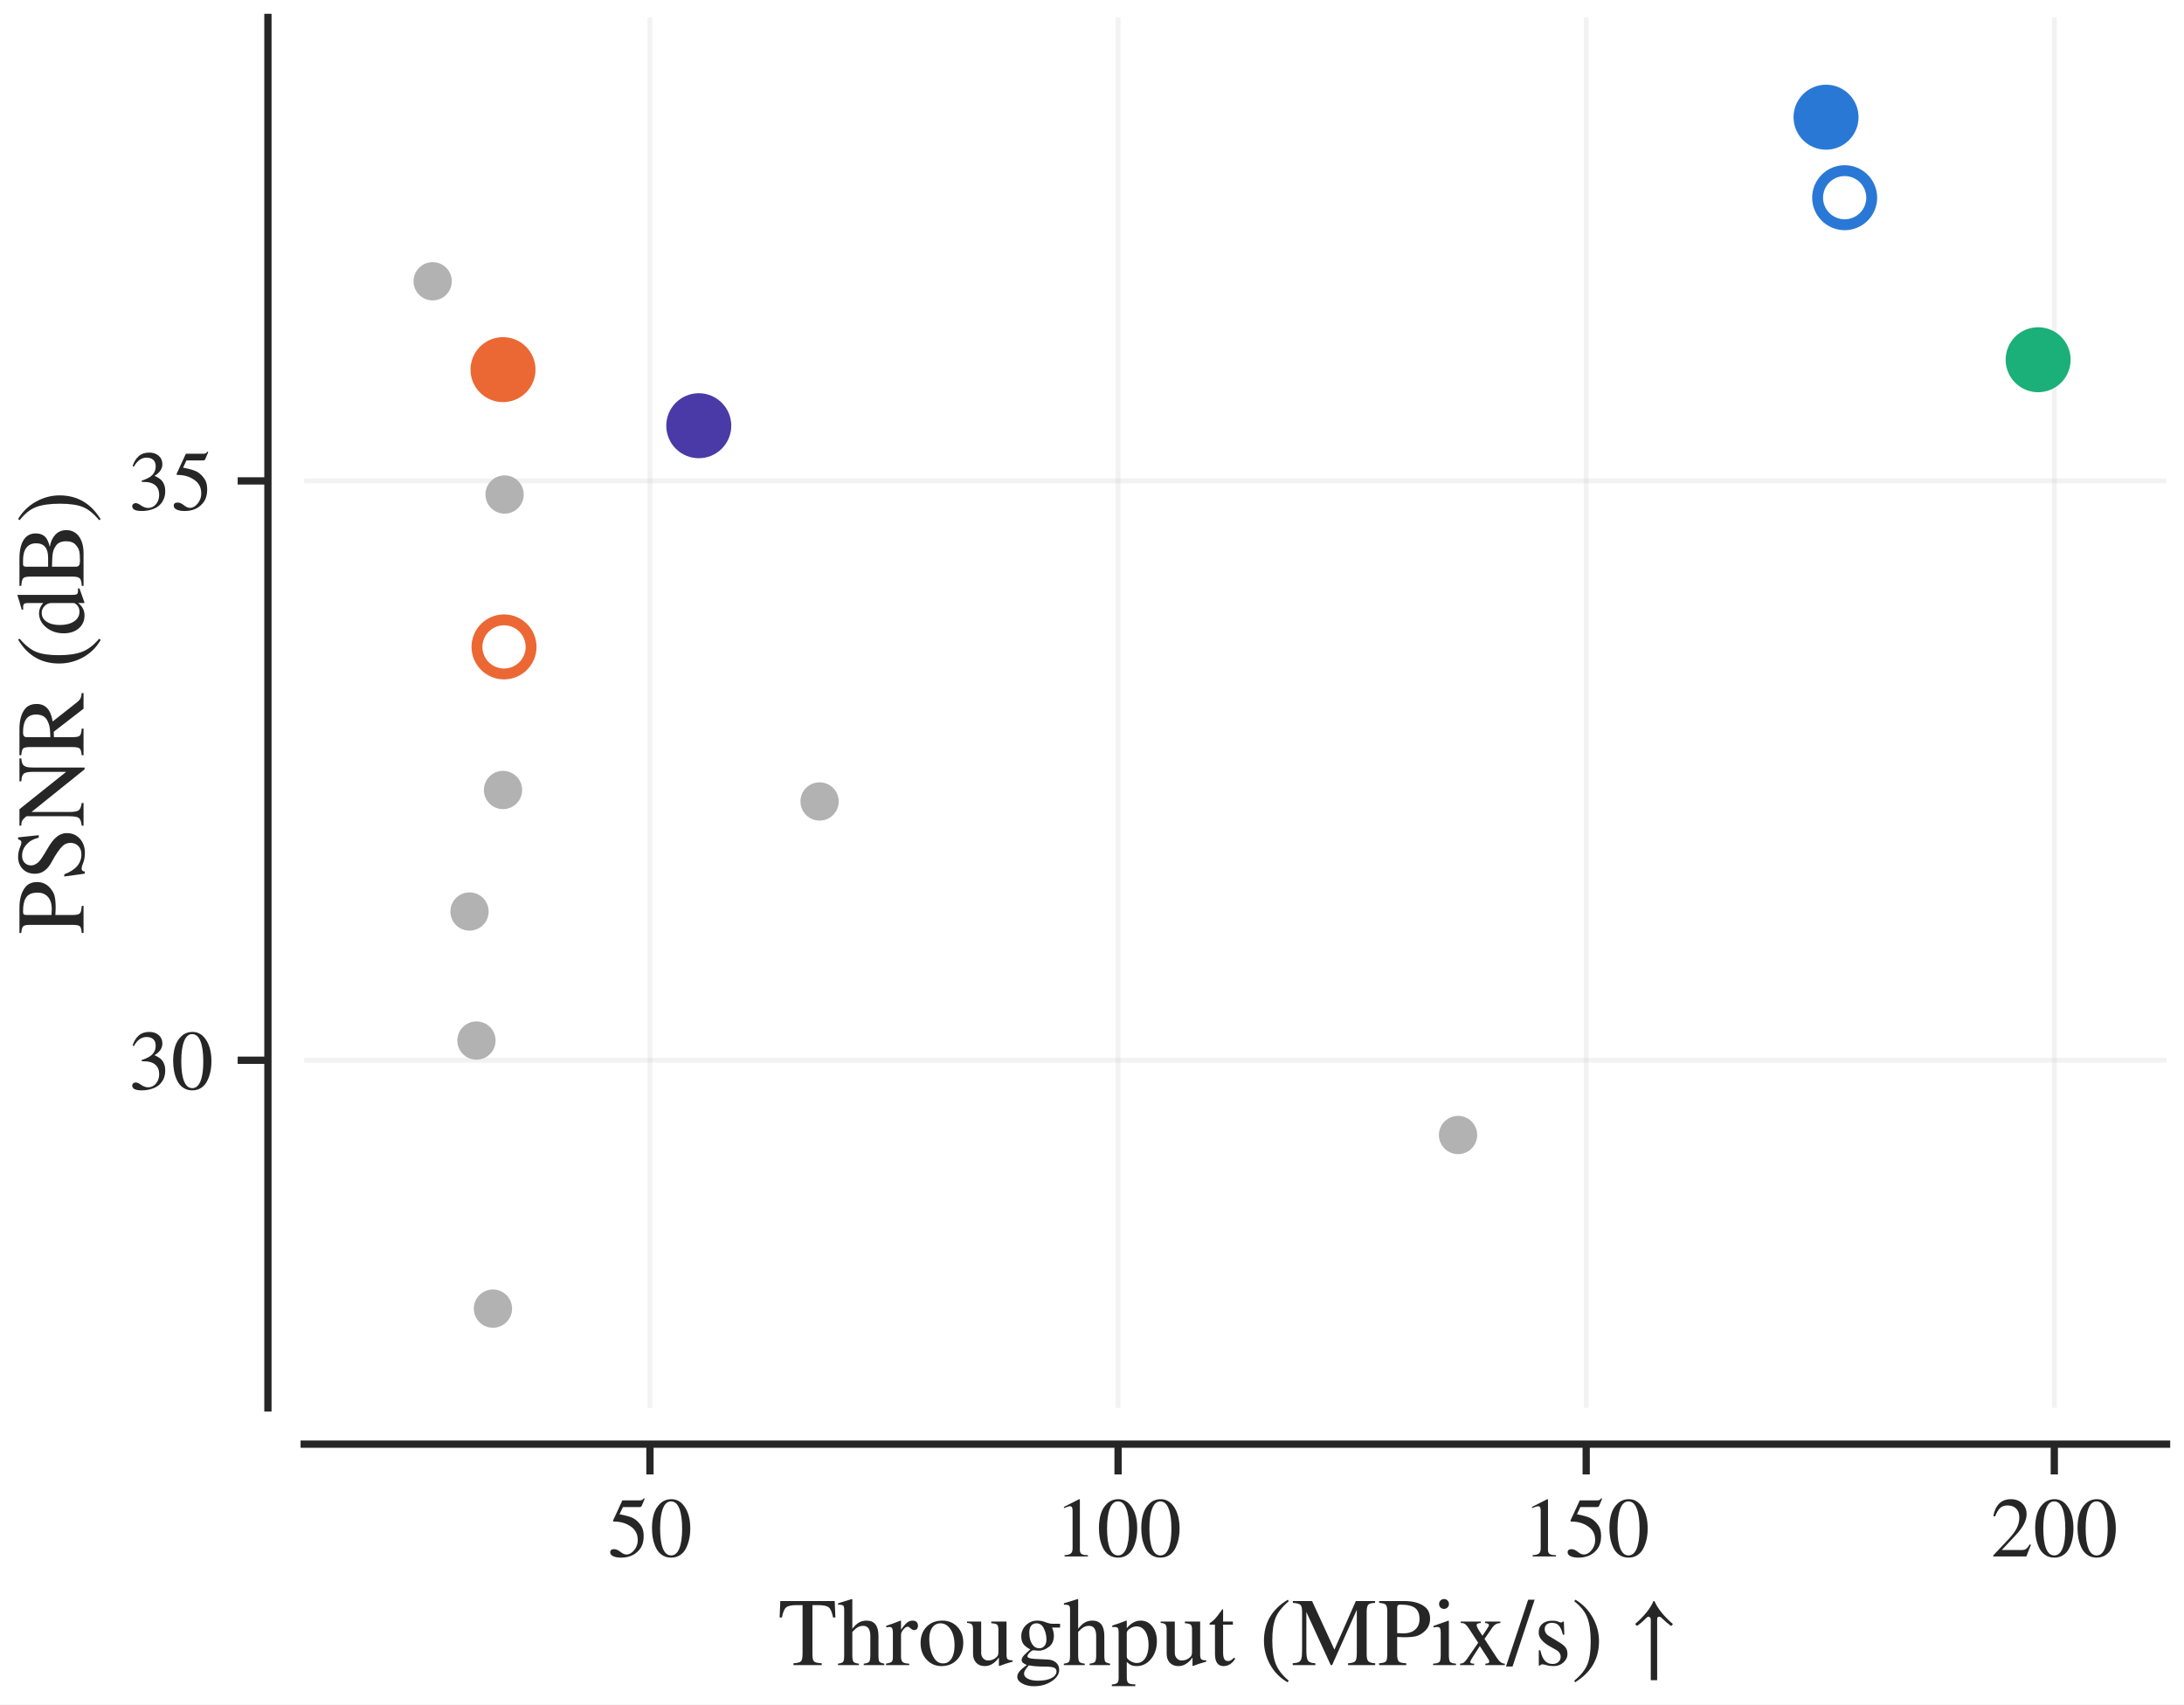
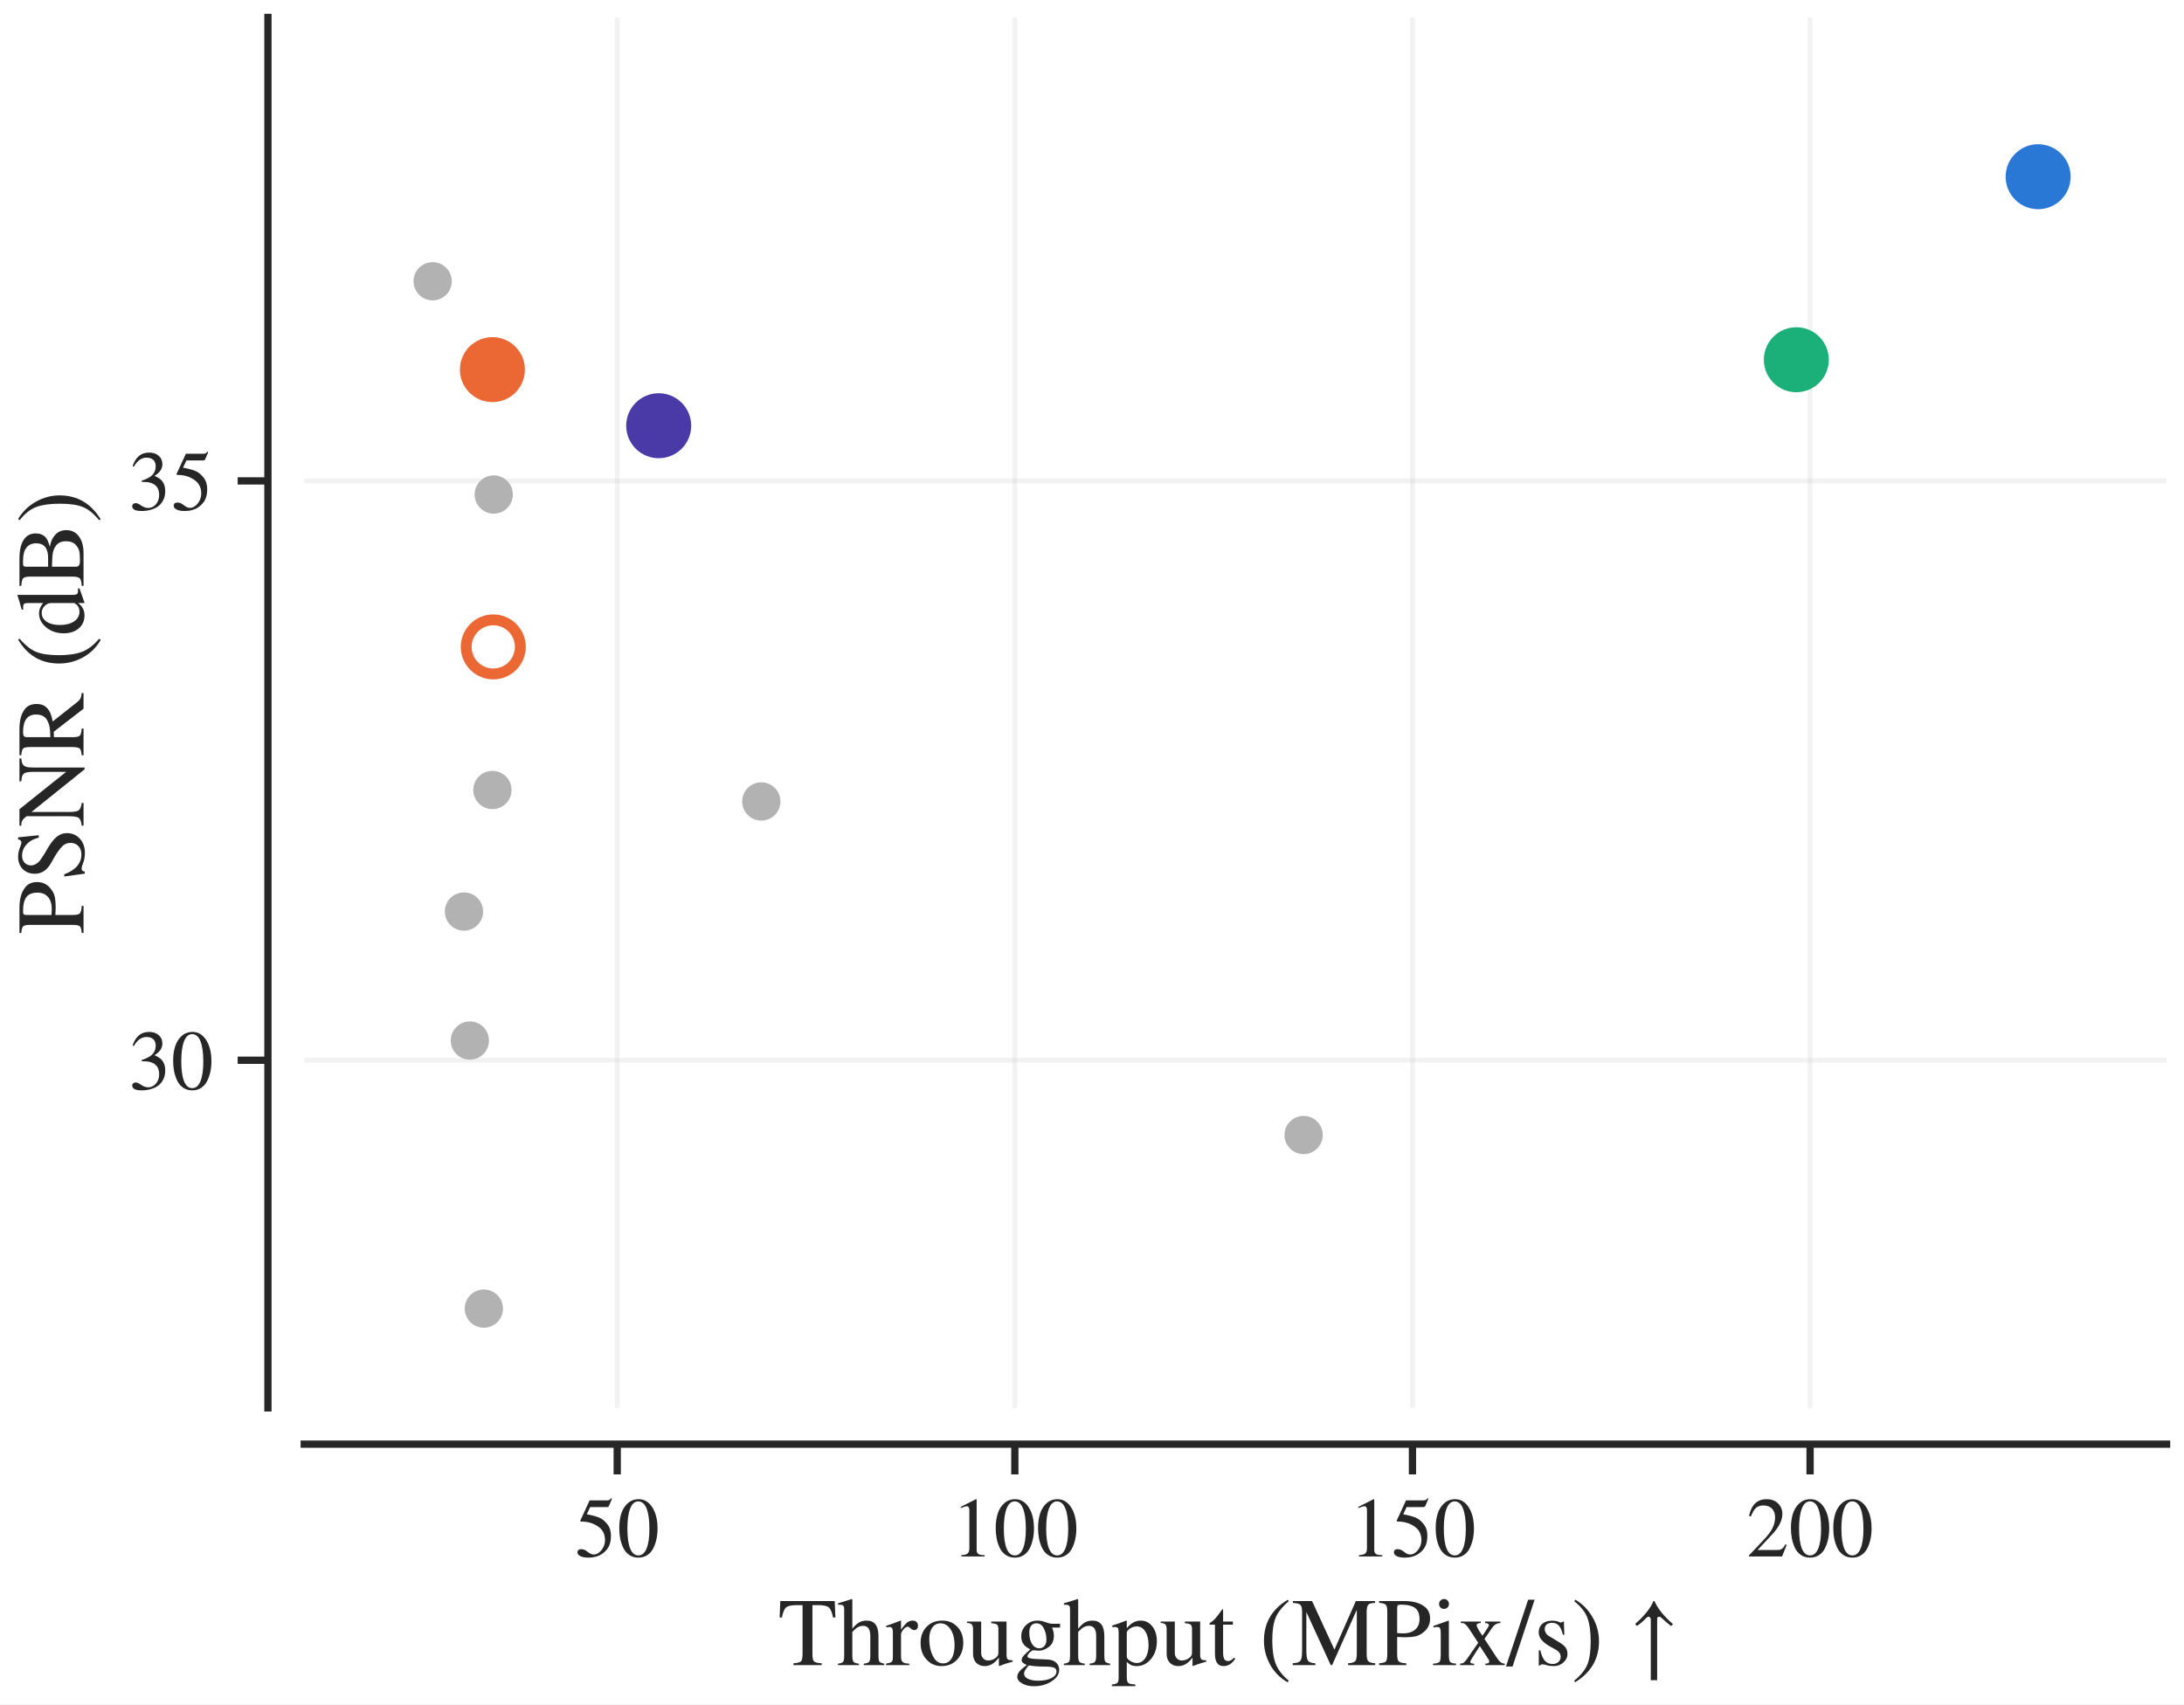
<svg xmlns="http://www.w3.org/2000/svg" xmlns:xlink="http://www.w3.org/1999/xlink" width="180.48pt" height="140.88pt" viewBox="0 0 180.48 140.88" version="1.1">
  <defs>
    <style type="text/css">*{stroke-linejoin: round; stroke-linecap: butt}</style>
  </defs>
  <g id="figure_1">
    <g id="patch_1">
      <path d="M 0 140.88  L 180.48 140.88  L 180.48 0  L 0 0  z " style="fill: #ffffff" />
    </g>
    <g id="axes_1">
      <g id="patch_2">
        <path d="M 25.14 116.36  L 179.04 116.36  L 179.04 1.44  L 25.14 1.44  z " style="fill: #ffffff" />
      </g>
      <g id="matplotlib.axis_1">
        <g id="xtick_1">
          <g id="line2d_1">
-             <path d="M 53.71 116.36  L 53.71 1.44  " clip-path="url(#p7e7ba85cef)" style="fill: none; stroke: #cccccc; stroke-opacity: 0.25; stroke-width: 0.4; stroke-linecap: round" />
+             <path d="M 51.006 116.36  L 51.006 1.44  " clip-path="url(#p7e7ba85cef)" style="fill: none; stroke: #cccccc; stroke-opacity: 0.25; stroke-width: 0.4; stroke-linecap: round" />
          </g>
          <g id="line2d_2">
            <defs>
              <path id="m3f38b951f7" d="M 0 0  L 0 2.5  " style="stroke: #262626; stroke-width: 0.6" />
            </defs>
            <g>
-               <use xlink:href="#m3f38b951f7" x="53.71" y="119.36" style="fill: #262626; stroke: #262626; stroke-width: 0.6" />
+               <use xlink:href="#m3f38b951f7" x="51.006" y="119.36" style="fill: #262626; stroke: #262626; stroke-width: 0.6" />
            </g>
          </g>
          <g id="text_1">
-             <g style="fill: #262626" transform="translate(50.21041 128.6403) scale(0.07 -0.07)">
+             <g style="fill: #262626" transform="translate(47.50601 128.6403) scale(0.07 -0.07)">
              <defs>
                <path id="STIXGeneral-Regular-35" d="M 2803 4358  L 2573 3814  Q 2534 3731 2400 3731  L 1158 3731  L 902 3187  Q 1606 3053 1920 2896  Q 2234 2739 2502 2368  Q 2726 2061 2726 1555  Q 2726 1094 2576 780  Q 2426 467 2099 224  Q 1664 -90 1011 -90  Q 646 -90 422 19  Q 198 128 198 307  Q 198 550 486 550  Q 717 550 960 352  Q 1210 147 1414 147  Q 1747 147 2012 480  Q 2278 813 2278 1229  Q 2278 1843 1850 2189  Q 1293 2637 486 2637  Q 410 2637 410 2688  L 416 2720  L 1114 4237  L 2438 4237  Q 2547 4237 2608 4269  Q 2669 4301 2746 4403  L 2803 4358  z " transform="scale(0.015625)" />
                <path id="STIXGeneral-Regular-30" d="M 3046 2112  Q 3046 1683 2963 1302  Q 2880 922 2717 602  Q 2554 282 2266 96  Q 1978 -90 1600 -90  Q 1210 -90 915 108  Q 621 307 461 640  Q 301 973 227 1350  Q 154 1728 154 2150  Q 154 2746 301 3222  Q 448 3699 790 4012  Q 1133 4326 1626 4326  Q 2253 4326 2649 3712  Q 3046 3098 3046 2112  z M 2432 2080  Q 2432 3091 2217 3625  Q 2003 4160 1587 4160  Q 1190 4160 979 3622  Q 768 3085 768 2106  Q 768 1120 979 598  Q 1190 77 1600 77  Q 2003 77 2217 598  Q 2432 1120 2432 2080  z " transform="scale(0.015625)" />
              </defs>
              <use xlink:href="#STIXGeneral-Regular-35" />
              <use xlink:href="#STIXGeneral-Regular-30" transform="translate(49.99999 0)" />
            </g>
          </g>
        </g>
        <g id="xtick_2">
          <g id="line2d_3">
-             <path d="M 92.394 116.36  L 92.394 1.44  " clip-path="url(#p7e7ba85cef)" style="fill: none; stroke: #cccccc; stroke-opacity: 0.25; stroke-width: 0.4; stroke-linecap: round" />
+             <path d="M 83.864 116.36  L 83.864 1.44  " clip-path="url(#p7e7ba85cef)" style="fill: none; stroke: #cccccc; stroke-opacity: 0.25; stroke-width: 0.4; stroke-linecap: round" />
          </g>
          <g id="line2d_4">
            <g>
-               <use xlink:href="#m3f38b951f7" x="92.394" y="119.36" style="fill: #262626; stroke: #262626; stroke-width: 0.6" />
+               <use xlink:href="#m3f38b951f7" x="83.864" y="119.36" style="fill: #262626; stroke: #262626; stroke-width: 0.6" />
            </g>
          </g>
          <g id="text_2">
-             <g style="fill: #262626" transform="translate(87.14431 128.6403) scale(0.07 -0.07)">
+             <g style="fill: #262626" transform="translate(78.61384 128.6403) scale(0.07 -0.07)">
              <defs>
                <path id="STIXGeneral-Regular-31" d="M 2522 0  L 755 0  L 755 96  Q 1107 115 1235 227  Q 1363 339 1363 608  L 1363 3482  Q 1363 3795 1171 3795  Q 1082 3795 883 3718  L 710 3654  L 710 3744  L 1856 4326  L 1914 4307  L 1914 486  Q 1914 275 2042 185  Q 2170 96 2522 96  L 2522 0  z " transform="scale(0.015625)" />
              </defs>
              <use xlink:href="#STIXGeneral-Regular-31" />
              <use xlink:href="#STIXGeneral-Regular-30" transform="translate(49.99999 0)" />
              <use xlink:href="#STIXGeneral-Regular-30" transform="translate(99.99997 0)" />
            </g>
          </g>
        </g>
        <g id="xtick_3">
          <g id="line2d_5">
-             <path d="M 131.078 116.36  L 131.078 1.44  " clip-path="url(#p7e7ba85cef)" style="fill: none; stroke: #cccccc; stroke-opacity: 0.25; stroke-width: 0.4; stroke-linecap: round" />
+             <path d="M 116.722 116.36  L 116.722 1.44  " clip-path="url(#p7e7ba85cef)" style="fill: none; stroke: #cccccc; stroke-opacity: 0.25; stroke-width: 0.4; stroke-linecap: round" />
          </g>
          <g id="line2d_6">
            <g>
-               <use xlink:href="#m3f38b951f7" x="131.078" y="119.36" style="fill: #262626; stroke: #262626; stroke-width: 0.6" />
+               <use xlink:href="#m3f38b951f7" x="116.722" y="119.36" style="fill: #262626; stroke: #262626; stroke-width: 0.6" />
            </g>
          </g>
          <g id="text_3">
-             <g style="fill: #262626" transform="translate(125.8282 128.6403) scale(0.07 -0.07)">
+             <g style="fill: #262626" transform="translate(111.4717 128.6403) scale(0.07 -0.07)">
              <use xlink:href="#STIXGeneral-Regular-31" />
              <use xlink:href="#STIXGeneral-Regular-35" transform="translate(49.99999 0)" />
              <use xlink:href="#STIXGeneral-Regular-30" transform="translate(99.99997 0)" />
            </g>
          </g>
        </g>
        <g id="xtick_4">
          <g id="line2d_7">
-             <path d="M 169.762 116.36  L 169.762 1.44  " clip-path="url(#p7e7ba85cef)" style="fill: none; stroke: #cccccc; stroke-opacity: 0.25; stroke-width: 0.4; stroke-linecap: round" />
+             <path d="M 149.58 116.36  L 149.58 1.44  " clip-path="url(#p7e7ba85cef)" style="fill: none; stroke: #cccccc; stroke-opacity: 0.25; stroke-width: 0.4; stroke-linecap: round" />
          </g>
          <g id="line2d_8">
            <g>
-               <use xlink:href="#m3f38b951f7" x="169.762" y="119.36" style="fill: #262626; stroke: #262626; stroke-width: 0.6" />
+               <use xlink:href="#m3f38b951f7" x="149.58" y="119.36" style="fill: #262626; stroke: #262626; stroke-width: 0.6" />
            </g>
          </g>
          <g id="text_4">
-             <g style="fill: #262626" transform="translate(164.5121 128.6403) scale(0.07 -0.07)">
+             <g style="fill: #262626" transform="translate(144.3295 128.6403) scale(0.07 -0.07)">
              <defs>
                <path id="STIXGeneral-Regular-32" d="M 3034 877  L 2688 0  L 186 0  L 186 77  L 1325 1286  Q 1773 1754 1965 2144  Q 2157 2534 2157 2950  Q 2157 3379 1920 3616  Q 1683 3853 1267 3853  Q 922 3853 720 3673  Q 518 3494 326 3021  L 192 3053  Q 301 3648 630 3987  Q 960 4326 1523 4326  Q 2054 4326 2380 4006  Q 2707 3686 2707 3200  Q 2707 2477 1888 1613  L 832 486  L 2330 486  Q 2541 486 2665 569  Q 2790 653 2944 915  L 3034 877  z " transform="scale(0.015625)" />
              </defs>
              <use xlink:href="#STIXGeneral-Regular-32" />
              <use xlink:href="#STIXGeneral-Regular-30" transform="translate(49.99999 0)" />
              <use xlink:href="#STIXGeneral-Regular-30" transform="translate(99.99997 0)" />
            </g>
          </g>
        </g>
        <g id="text_5">
          <g style="fill: #262626" transform="translate(64.28976 137.6795) scale(0.08 -0.08)">
            <defs>
              <path id="STIXGeneral-Regular-54" d="M 3795 3149  L 3642 3149  Q 3539 3674 3353 3821  Q 3168 3968 2656 3968  L 2278 3968  L 2278 710  Q 2278 346 2387 243  Q 2496 141 2893 122  L 2893 0  L 1024 0  L 1024 122  Q 1427 147 1526 256  Q 1626 365 1626 787  L 1626 3968  L 1242 3968  Q 723 3968 540 3817  Q 358 3667 262 3149  L 109 3149  L 154 4237  L 3750 4237  L 3795 3149  z " transform="scale(0.015625)" />
              <path id="STIXGeneral-Regular-68" d="M 3117 0  L 1760 0  L 1760 96  Q 2042 128 2118 224  Q 2195 320 2195 653  L 2195 1920  Q 2195 2598 1722 2598  Q 1530 2598 1370 2508  Q 1210 2419 1005 2195  L 1005 653  Q 1005 320 1081 224  Q 1158 128 1440 96  L 1440 0  L 58 0  L 58 96  Q 333 134 400 224  Q 467 314 467 653  L 467 3667  Q 467 3872 406 3933  Q 346 3994 141 3994  Q 83 3994 64 3987  L 64 4090  L 237 4141  Q 730 4288 973 4371  L 1005 4352  L 1005 2406  Q 1229 2694 1446 2819  Q 1664 2944 1946 2944  Q 2733 2944 2733 1926  L 2733 653  Q 2733 320 2793 233  Q 2854 147 3117 96  L 3117 0  z " transform="scale(0.015625)" />
              <path id="STIXGeneral-Regular-72" d="M 1024 2931  L 1024 2342  Q 1267 2688 1430 2816  Q 1594 2944 1792 2944  Q 1958 2944 2051 2854  Q 2144 2765 2144 2605  Q 2144 2470 2077 2393  Q 2010 2317 1894 2317  Q 1773 2317 1638 2445  Q 1536 2541 1472 2541  Q 1338 2541 1181 2355  Q 1024 2170 1024 2016  L 1024 576  Q 1024 301 1133 205  Q 1242 109 1568 96  L 1568 0  L 32 0  L 32 96  Q 339 154 412 224  Q 486 294 486 538  L 486 2138  Q 486 2349 438 2435  Q 390 2522 269 2522  Q 166 2522 45 2496  L 45 2598  Q 448 2726 992 2944  L 1024 2931  z " transform="scale(0.015625)" />
              <path id="STIXGeneral-Regular-6f" d="M 3008 1478  Q 3008 806 2608 371  Q 2208 -64 1568 -64  Q 979 -64 582 368  Q 186 800 186 1459  Q 186 2125 582 2534  Q 979 2944 1626 2944  Q 2221 2944 2614 2537  Q 3008 2131 3008 1478  z M 2432 1306  Q 2432 2035 2112 2445  Q 1856 2765 1504 2765  Q 1171 2765 966 2493  Q 762 2221 762 1747  Q 762 928 1101 435  Q 1318 115 1677 115  Q 2029 115 2230 432  Q 2432 749 2432 1306  z " transform="scale(0.015625)" />
              <path id="STIXGeneral-Regular-75" d="M 3072 320  L 3072 230  Q 2573 96 2195 -58  L 2163 -38  L 2163 486  L 2150 486  Q 1747 -64 1235 -64  Q 870 -64 662 160  Q 454 384 454 755  L 454 2362  Q 454 2598 371 2688  Q 288 2778 58 2790  L 58 2880  L 992 2880  L 992 813  Q 992 595 1123 451  Q 1254 307 1446 307  Q 1760 307 1984 506  Q 2067 582 2099 649  Q 2131 717 2131 877  L 2131 2355  Q 2131 2605 2041 2678  Q 1952 2752 1658 2771  L 1658 2880  L 2669 2880  L 2669 685  Q 2669 461 2742 390  Q 2816 320 3034 320  L 3072 320  z " transform="scale(0.015625)" />
              <path id="STIXGeneral-Regular-67" d="M 3008 2483  L 2477 2483  Q 2598 2208 2598 1946  Q 2598 1453 2265 1203  Q 1933 954 1600 954  Q 1530 954 1357 973  L 1235 986  Q 1107 947 979 812  Q 851 678 851 582  Q 851 435 1350 410  L 2176 371  Q 2528 358 2739 172  Q 2950 -13 2950 -314  Q 2950 -685 2566 -986  Q 2035 -1395 1286 -1395  Q 826 -1395 502 -1212  Q 179 -1030 179 -774  Q 179 -595 320 -419  Q 461 -243 806 6  Q 602 102 534 172  Q 467 243 467 346  Q 467 531 762 787  Q 909 915 1037 1043  Q 717 1203 579 1401  Q 442 1600 442 1901  Q 442 2336 752 2640  Q 1062 2944 1510 2944  Q 1766 2944 2022 2848  L 2163 2797  Q 2349 2733 2515 2733  L 3008 2733  L 3008 2483  z M 973 2163  L 973 2144  Q 973 1683 1155 1398  Q 1338 1114 1632 1114  Q 1850 1114 1978 1270  Q 2106 1427 2106 1690  Q 2106 2112 1914 2464  Q 1754 2765 1446 2765  Q 1222 2765 1097 2605  Q 973 2445 973 2163  z M 2771 -410  Q 2771 -230 2595 -163  Q 2419 -96 1978 -96  Q 1344 -96 941 -13  Q 749 -243 688 -348  Q 627 -454 627 -563  Q 627 -774 880 -902  Q 1133 -1030 1555 -1030  Q 2099 -1030 2435 -860  Q 2771 -691 2771 -410  z " transform="scale(0.015625)" />
              <path id="STIXGeneral-Regular-70" d="M 1018 2931  L 1018 2438  Q 1421 2944 1939 2944  Q 2406 2944 2707 2560  Q 3008 2176 3008 1581  Q 3008 883 2621 409  Q 2234 -64 1664 -64  Q 1466 -64 1328 -6  Q 1190 51 1018 211  L 1018 -794  Q 1018 -1094 1120 -1180  Q 1222 -1267 1581 -1274  L 1581 -1389  L 32 -1389  L 32 -1280  Q 314 -1254 397 -1171  Q 480 -1088 480 -838  L 480 2157  Q 480 2381 429 2451  Q 378 2522 218 2522  Q 115 2522 58 2515  L 58 2618  Q 506 2752 979 2944  L 1018 2931  z M 1018 2138  L 1018 563  Q 1018 422 1238 281  Q 1459 141 1683 141  Q 2029 141 2243 467  Q 2458 794 2458 1325  Q 2458 1888 2243 2224  Q 2029 2560 1670 2560  Q 1446 2560 1232 2419  Q 1018 2278 1018 2138  z " transform="scale(0.015625)" />
              <path id="STIXGeneral-Regular-74" d="M 1702 493  L 1786 422  Q 1478 -64 1011 -64  Q 448 -64 448 749  L 448 2675  L 109 2675  Q 83 2694 83 2720  Q 83 2771 192 2842  Q 435 2982 813 3526  Q 826 3546 874 3606  Q 922 3667 941 3706  Q 986 3706 986 3622  L 986 2880  L 1632 2880  L 1632 2675  L 986 2675  L 986 845  Q 986 538 1062 403  Q 1139 269 1318 269  Q 1510 269 1702 493  z " transform="scale(0.015625)" />
              <path id="STIXGeneral-Regular-20" transform="scale(0.015625)" />
              <path id="STIXGeneral-Regular-28" d="M 1946 -1030  L 1869 -1133  Q 1126 -710 716 32  Q 307 774 307 1613  Q 307 3386 1888 4326  L 1946 4224  Q 1293 3667 1075 3126  Q 858 2586 858 1632  Q 858 685 1082 96  Q 1306 -493 1946 -1030  z " transform="scale(0.015625)" />
              <path id="STIXGeneral-Regular-4d" d="M 5530 0  L 3738 0  L 3738 122  Q 4115 147 4214 265  Q 4314 384 4314 787  L 4314 3661  L 2682 0  L 2592 0  L 979 3514  L 979 966  Q 979 448 1088 294  Q 1197 141 1574 122  L 1574 0  L 77 0  L 77 122  Q 358 141 480 205  Q 602 269 650 432  Q 698 595 698 966  L 698 3514  Q 698 3878 589 3984  Q 480 4090 90 4115  L 90 4237  L 1357 4237  L 2835 1024  L 4250 4237  L 5523 4237  L 5523 4115  Q 5178 4109 5072 3993  Q 4966 3878 4966 3520  L 4966 717  Q 4966 378 5072 262  Q 5178 147 5530 122  L 5530 0  z " transform="scale(0.015625)" />
              <path id="STIXGeneral-Regular-50" d="M 102 4237  L 1760 4237  Q 2669 4237 3149 3834  Q 3469 3565 3469 3072  Q 3469 2560 3104 2234  Q 2835 1990 2553 1916  Q 2272 1843 1734 1843  Q 1549 1843 1293 1862  L 1293 717  Q 1293 352 1398 246  Q 1504 141 1894 122  L 1894 0  L 102 0  L 102 122  Q 474 147 557 256  Q 640 365 640 781  L 640 3526  Q 640 3885 547 3987  Q 454 4090 102 4115  L 102 4237  z M 1293 3770  L 1293 2118  Q 1510 2099 1683 2099  Q 2202 2099 2486 2352  Q 2771 2605 2771 3040  Q 2771 3558 2476 3779  Q 2182 4000 1517 4000  Q 1382 4000 1337 3952  Q 1293 3904 1293 3770  z " transform="scale(0.015625)" />
              <path id="STIXGeneral-Regular-69" d="M 1152 4045  Q 1152 3904 1056 3811  Q 960 3718 819 3718  Q 685 3718 592 3811  Q 499 3904 499 4045  Q 499 4179 595 4275  Q 691 4371 826 4371  Q 966 4371 1059 4275  Q 1152 4179 1152 4045  z M 1619 0  L 102 0  L 102 96  Q 435 115 521 211  Q 608 307 608 666  L 608 2118  Q 608 2342 563 2432  Q 518 2522 397 2522  Q 243 2522 128 2490  L 128 2592  L 1120 2944  L 1146 2918  L 1146 672  Q 1146 314 1226 218  Q 1306 122 1619 96  L 1619 0  z " transform="scale(0.015625)" />
              <path id="STIXGeneral-Regular-78" d="M 3066 0  L 1779 0  L 1779 96  Q 1939 109 1987 137  Q 2035 166 2035 250  Q 2035 307 1997 365  L 1414 1261  L 909 474  Q 781 275 781 211  Q 781 96 1037 96  L 1037 0  L 109 0  L 109 96  Q 269 109 355 169  Q 442 230 576 422  L 1306 1478  L 704 2400  Q 557 2624 454 2704  Q 352 2784 211 2784  L 154 2784  L 154 2880  L 1478 2880  L 1478 2784  Q 1203 2778 1203 2643  Q 1203 2509 1498 2074  Q 1581 1958 1587 1946  Q 1619 1990 1779 2227  Q 1811 2285 1856 2349  Q 1901 2413 1923 2451  Q 1946 2490 1971 2528  Q 1997 2566 2006 2595  Q 2016 2624 2016 2643  Q 2016 2765 1760 2784  L 1760 2880  L 2771 2880  L 2771 2784  Q 2445 2771 2253 2502  L 1722 1734  L 2541 480  Q 2790 96 3066 96  L 3066 0  z " transform="scale(0.015625)" />
              <path id="STIXGeneral-Regular-2f" d="M 1837 4326  L 378 -90  L -58 -90  L 1408 4326  L 1837 4326  z " transform="scale(0.015625)" />
              <path id="STIXGeneral-Regular-73" d="M 998 1926  L 1664 1523  Q 1984 1331 2105 1164  Q 2227 998 2227 736  Q 2227 416 1961 176  Q 1696 -64 1331 -64  Q 1030 -64 864 -6  Q 691 51 570 51  Q 461 51 416 -26  L 333 -26  L 333 979  L 435 979  Q 538 512 730 294  Q 922 77 1248 77  Q 1485 77 1632 211  Q 1779 346 1779 550  Q 1779 845 1440 1030  L 1094 1222  Q 326 1651 326 2150  Q 326 2522 566 2730  Q 806 2938 1210 2938  Q 1491 2938 1638 2867  Q 1754 2816 1818 2816  Q 1862 2816 1920 2880  L 1990 2880  L 2022 2010  L 1926 2010  Q 1818 2445 1654 2621  Q 1491 2797 1203 2797  Q 986 2797 854 2688  Q 723 2579 723 2362  Q 723 2253 796 2128  Q 870 2003 998 1926  z " transform="scale(0.015625)" />
              <path id="STIXGeneral-Regular-29" d="M 186 4224  L 262 4326  Q 992 3891 1408 3148  Q 1824 2406 1824 1581  Q 1824 -166 243 -1133  L 186 -1030  Q 845 -486 1059 54  Q 1274 595 1274 1562  Q 1274 2534 1059 3120  Q 845 3706 186 4224  z " transform="scale(0.015625)" />
              <path id="STIXGeneral-Regular-2191" d="M 2886 2714  L 2765 2586  Q 2509 2765 2150 3110  Q 2061 3200 1971 3200  Q 1843 3200 1843 3034  L 1843 -998  L 1421 -998  L 1421 3040  Q 1421 3091 1373 3148  Q 1325 3206 1280 3206  Q 1210 3206 1120 3117  Q 806 2790 506 2592  L 384 2720  Q 1299 3514 1600 4237  L 1664 4237  Q 1978 3501 2886 2714  z " transform="scale(0.015625)" />
            </defs>
            <use xlink:href="#STIXGeneral-Regular-54" transform="translate(0 0.703125)" />
            <use xlink:href="#STIXGeneral-Regular-68" transform="translate(61.09999 0.703125)" />
            <use xlink:href="#STIXGeneral-Regular-72" transform="translate(111.1 0.703125)" />
            <use xlink:href="#STIXGeneral-Regular-6f" transform="translate(144.4 0.703125)" />
            <use xlink:href="#STIXGeneral-Regular-75" transform="translate(194.3999 0.703125)" />
            <use xlink:href="#STIXGeneral-Regular-67" transform="translate(244.3999 0.703125)" />
            <use xlink:href="#STIXGeneral-Regular-68" transform="translate(294.3999 0.703125)" />
            <use xlink:href="#STIXGeneral-Regular-70" transform="translate(344.3999 0.703125)" />
            <use xlink:href="#STIXGeneral-Regular-75" transform="translate(394.3999 0.703125)" />
            <use xlink:href="#STIXGeneral-Regular-74" transform="translate(444.3999 0.703125)" />
            <use xlink:href="#STIXGeneral-Regular-20" transform="translate(472.1999 0.703125)" />
            <use xlink:href="#STIXGeneral-Regular-28" transform="translate(497.1998 0.703125)" />
            <use xlink:href="#STIXGeneral-Regular-4d" transform="translate(530.4998 0.703125)" />
            <use xlink:href="#STIXGeneral-Regular-50" transform="translate(619.3998 0.703125)" />
            <use xlink:href="#STIXGeneral-Regular-69" transform="translate(675.0998 0.703125)" />
            <use xlink:href="#STIXGeneral-Regular-78" transform="translate(702.8998 0.703125)" />
            <use xlink:href="#STIXGeneral-Regular-2f" transform="translate(752.8998 0.703125)" />
            <use xlink:href="#STIXGeneral-Regular-73" transform="translate(780.6998 0.703125)" />
            <use xlink:href="#STIXGeneral-Regular-29" transform="translate(819.5998 0.703125)" />
            <use xlink:href="#STIXGeneral-Regular-2191" transform="translate(879.3733 0.703125)" />
          </g>
        </g>
      </g>
      <g id="matplotlib.axis_2">
        <g id="ytick_1">
          <g id="line2d_9">
            <path d="M 25.14 87.63  L 179.04 87.63  " clip-path="url(#p7e7ba85cef)" style="fill: none; stroke: #cccccc; stroke-opacity: 0.25; stroke-width: 0.4; stroke-linecap: round" />
          </g>
          <g id="line2d_10">
            <defs>
              <path id="m7607623b43" d="M 0 0  L -2.5 0  " style="stroke: #262626; stroke-width: 0.6" />
            </defs>
            <g>
              <use xlink:href="#m7607623b43" x="22.14" y="87.63" style="fill: #262626; stroke: #262626; stroke-width: 0.6" />
            </g>
          </g>
          <g id="text_6">
            <g style="fill: #262626" transform="translate(10.64 90.02003) scale(0.07 -0.07)">
              <defs>
                <path id="STIXGeneral-Regular-33" d="M 390 3264  L 288 3290  Q 435 3770 748 4048  Q 1062 4326 1542 4326  Q 1990 4326 2265 4083  Q 2541 3840 2541 3450  Q 2541 2925 1946 2566  Q 2298 2413 2477 2227  Q 2758 1914 2758 1402  Q 2758 890 2464 506  Q 2246 211 1840 60  Q 1434 -90 979 -90  Q 262 -90 262 275  Q 262 378 339 442  Q 416 506 525 506  Q 685 506 915 339  Q 1197 141 1466 141  Q 1818 141 2058 425  Q 2298 710 2298 1120  Q 2298 1856 1632 2048  Q 1434 2112 979 2112  L 979 2202  Q 1338 2323 1517 2432  Q 2035 2726 2035 3290  Q 2035 3610 1852 3776  Q 1670 3942 1344 3942  Q 768 3942 390 3264  z " transform="scale(0.015625)" />
              </defs>
              <use xlink:href="#STIXGeneral-Regular-33" />
              <use xlink:href="#STIXGeneral-Regular-30" transform="translate(49.99999 0)" />
            </g>
          </g>
        </g>
        <g id="ytick_2">
          <g id="line2d_11">
            <path d="M 25.14 39.747  L 179.04 39.747  " clip-path="url(#p7e7ba85cef)" style="fill: none; stroke: #cccccc; stroke-opacity: 0.25; stroke-width: 0.4; stroke-linecap: round" />
          </g>
          <g id="line2d_12">
            <g>
              <use xlink:href="#m7607623b43" x="22.14" y="39.747" style="fill: #262626; stroke: #262626; stroke-width: 0.6" />
            </g>
          </g>
          <g id="text_7">
            <g style="fill: #262626" transform="translate(10.64 42.1369) scale(0.07 -0.07)">
              <use xlink:href="#STIXGeneral-Regular-33" />
              <use xlink:href="#STIXGeneral-Regular-35" transform="translate(49.99999 0)" />
            </g>
          </g>
        </g>
        <g id="text_8">
          <g style="fill: #262626" transform="translate(6.90375 77.23976) rotate(-90) scale(0.08 -0.08)">
            <defs>
              <path id="STIXGeneral-Regular-53" d="M 3002 2963  L 2842 2963  Q 2733 3360 2579 3565  Q 2189 4064 1651 4064  Q 1357 4064 1181 3894  Q 1005 3725 1005 3456  Q 1005 3328 1069 3206  Q 1133 3085 1206 2998  Q 1280 2912 1465 2784  Q 1651 2656 1766 2589  Q 1882 2522 2150 2362  Q 2669 2061 2905 1763  Q 3142 1466 3142 1107  Q 3142 576 2771 243  Q 2400 -90 1837 -90  Q 1421 -90 1082 58  Q 915 128 781 128  Q 704 128 653 70  Q 602 13 602 -83  L 461 -83  L 275 1274  L 416 1274  Q 845 141 1734 141  Q 2074 141 2285 342  Q 2496 544 2496 858  Q 2496 1158 2310 1363  Q 2003 1696 1235 2106  Q 454 2522 454 3206  Q 454 3718 768 4022  Q 1082 4326 1568 4326  Q 1907 4326 2240 4186  Q 2413 4109 2522 4109  Q 2688 4109 2726 4326  L 2861 4326  L 3002 2963  z " transform="scale(0.015625)" />
              <path id="STIXGeneral-Regular-4e" d="M 4525 4237  L 4525 4115  Q 4198 4083 4102 4000  Q 4000 3910 3958 3756  Q 3917 3603 3917 3245  L 3917 -70  L 3802 -70  L 979 3443  L 979 960  Q 979 474 1088 323  Q 1197 173 1574 122  L 1574 0  L 77 0  L 77 122  Q 474 166 586 310  Q 698 454 698 960  L 698 3776  Q 531 3981 416 4048  Q 301 4115 77 4115  L 77 4237  L 1165 4237  L 3635 1146  L 3635 3322  Q 3635 3808 3514 3949  Q 3437 4032 3344 4061  Q 3251 4090 3008 4115  L 3008 4237  L 4525 4237  z " transform="scale(0.015625)" />
              <path id="STIXGeneral-Regular-52" d="M 4224 0  L 3187 0  L 1664 1971  L 1306 1958  L 1306 717  Q 1306 352 1405 249  Q 1504 147 1875 122  L 1875 0  L 109 0  L 109 122  Q 474 154 563 262  Q 653 371 653 794  L 653 3526  Q 653 3885 563 3987  Q 474 4090 109 4115  L 109 4237  L 1850 4237  Q 2726 4237 3187 3859  Q 3501 3603 3501 3091  Q 3501 2221 2342 2042  L 3622 422  Q 3757 256 3878 198  Q 4000 141 4224 122  L 4224 0  z M 1306 3731  L 1306 2195  Q 1766 2202 1990 2246  Q 2214 2291 2438 2413  Q 2803 2618 2803 3142  Q 2803 4000 1632 4000  Q 1459 4000 1382 3945  Q 1306 3891 1306 3731  z " transform="scale(0.015625)" />
              <path id="STIXGeneral-Regular-64" d="M 3142 269  L 2202 -64  L 2176 -45  L 2176 365  Q 1869 -64 1357 -64  Q 826 -64 499 317  Q 173 698 173 1312  Q 173 1990 563 2467  Q 954 2944 1504 2944  Q 1850 2944 2176 2669  L 2176 3667  Q 2176 3866 2118 3930  Q 2061 3994 1882 3994  Q 1792 3994 1741 3987  L 1741 4090  Q 2323 4243 2682 4371  L 2714 4358  L 2714 730  Q 2714 506 2768 435  Q 2822 365 2995 365  Q 3034 365 3142 371  L 3142 269  z M 2176 653  L 2176 2125  Q 2176 2381 1981 2573  Q 1786 2765 1523 2765  Q 1158 2765 940 2438  Q 723 2112 723 1568  Q 723 979 963 624  Q 1203 269 1606 269  Q 1907 269 2080 474  Q 2176 582 2176 653  z " transform="scale(0.015625)" />
              <path id="STIXGeneral-Regular-42" d="M 2701 2234  L 2701 2227  Q 3181 2150 3482 1875  Q 3795 1594 3795 1139  Q 3795 608 3379 304  Q 2963 0 2266 0  L 109 0  L 109 122  Q 486 134 604 246  Q 723 358 723 723  L 723 3520  Q 723 3891 614 3990  Q 506 4090 109 4115  L 109 4237  L 1901 4237  Q 2726 4237 3152 3958  Q 3578 3680 3578 3168  Q 3578 2733 3315 2502  Q 3130 2342 2701 2234  z M 1376 2342  L 1965 2342  Q 2925 2342 2925 3136  Q 2925 3546 2640 3773  Q 2355 4000 1792 4000  L 1530 4000  Q 1376 4000 1376 3795  L 1376 2342  z M 1376 2086  L 1376 525  Q 1376 365 1462 301  Q 1549 237 1773 237  Q 2208 237 2413 285  Q 2618 333 2816 512  Q 3059 723 3059 1146  Q 3059 1632 2758 1830  Q 2688 1882 2617 1917  Q 2547 1952 2492 1974  Q 2438 1997 2348 2016  Q 2259 2035 2211 2044  Q 2163 2054 2041 2060  Q 1920 2067 1862 2070  Q 1805 2074 1635 2080  Q 1466 2086 1376 2086  z " transform="scale(0.015625)" />
            </defs>
            <use xlink:href="#STIXGeneral-Regular-50" />
            <use xlink:href="#STIXGeneral-Regular-53" transform="translate(55.7 0)" />
            <use xlink:href="#STIXGeneral-Regular-4e" transform="translate(111.3 0)" />
            <use xlink:href="#STIXGeneral-Regular-52" transform="translate(183.5 0)" />
            <use xlink:href="#STIXGeneral-Regular-20" transform="translate(250.2 0)" />
            <use xlink:href="#STIXGeneral-Regular-28" transform="translate(275.2 0)" />
            <use xlink:href="#STIXGeneral-Regular-64" transform="translate(308.4999 0)" />
            <use xlink:href="#STIXGeneral-Regular-42" transform="translate(358.4999 0)" />
            <use xlink:href="#STIXGeneral-Regular-29" transform="translate(425.1999 0)" />
          </g>
        </g>
      </g>
      <g id="PathCollection_1">
        <defs>
          <path id="m263fe939a6" d="M 0 1.581  C 0.419 1.581 0.822 1.415 1.118 1.118  C 1.415 0.822 1.581 0.419 1.581 0  C 1.581 -0.419 1.415 -0.822 1.118 -1.118  C 0.822 -1.415 0.419 -1.581 0 -1.581  C -0.419 -1.581 -0.822 -1.415 -1.118 -1.118  C -1.415 -0.822 -1.581 -0.419 -1.581 0  C -1.581 0.419 -1.415 0.822 -1.118 1.118  C -0.822 1.415 -0.419 1.581 0 1.581  z " />
        </defs>
        <g clip-path="url(#p7e7ba85cef)">
-           <use xlink:href="#m263fe939a6" x="120.489" y="93.808" style="fill: #b2b2b2" />
-           <use xlink:href="#m263fe939a6" x="41.697" y="40.872" style="fill: #b2b2b2" />
-           <use xlink:href="#m263fe939a6" x="67.728" y="66.241" style="fill: #b2b2b2" />
-           <use xlink:href="#m263fe939a6" x="41.568" y="65.293" style="fill: #b2b2b2" />
+           <use xlink:href="#m263fe939a6" x="107.727" y="93.808" style="fill: #b2b2b2" />
+           <use xlink:href="#m263fe939a6" x="40.802" y="40.872" style="fill: #b2b2b2" />
+           <use xlink:href="#m263fe939a6" x="62.913" y="66.241" style="fill: #b2b2b2" />
+           <use xlink:href="#m263fe939a6" x="40.692" y="65.293" style="fill: #b2b2b2" />
          <use xlink:href="#m263fe939a6" x="35.754" y="23.247" style="fill: #b2b2b2" />
-           <use xlink:href="#m263fe939a6" x="40.735" y="108.157" style="fill: #b2b2b2" />
-           <use xlink:href="#m263fe939a6" x="38.8" y="75.339" style="fill: #b2b2b2" />
-           <use xlink:href="#m263fe939a6" x="39.373" y="86.001" style="fill: #b2b2b2" />
+           <use xlink:href="#m263fe939a6" x="39.985" y="108.157" style="fill: #b2b2b2" />
+           <use xlink:href="#m263fe939a6" x="38.341" y="75.339" style="fill: #b2b2b2" />
+           <use xlink:href="#m263fe939a6" x="38.828" y="86.001" style="fill: #b2b2b2" />
        </g>
      </g>
      <g id="patch_3">
        <path d="M 22.14 116.36  L 22.14 1.44  " style="fill: none; stroke: #262626; stroke-width: 0.6; stroke-linejoin: miter; stroke-linecap: square" />
      </g>
      <g id="patch_4">
        <path d="M 25.14 119.36  L 179.04 119.36  " style="fill: none; stroke: #262626; stroke-width: 0.6; stroke-linejoin: miter; stroke-linecap: square" />
      </g>
      <g id="PathCollection_2">
        <defs>
          <path id="mb795a24012" d="M 0 2.236  C 0.593 2.236 1.162 2 1.581 1.581  C 2 1.162 2.236 0.593 2.236 0  C 2.236 -0.593 2 -1.162 1.581 -1.581  C 1.162 -2 0.593 -2.236 0 -2.236  C -0.593 -2.236 -1.162 -2 -1.581 -1.581  C -2 -1.162 -2.236 -0.593 -2.236 0  C -2.236 0.593 -2 1.162 -1.581 1.581  C -1.162 2 -0.593 2.236 0 2.236  z " style="stroke: #eb6834; stroke-width: 0.9" />
        </defs>
        <g clip-path="url(#p7e7ba85cef)">
-           <use xlink:href="#mb795a24012" x="41.651" y="53.466" style="fill: #ffffff; stroke: #eb6834; stroke-width: 0.9" />
+           <use xlink:href="#mb795a24012" x="40.763" y="53.466" style="fill: #ffffff; stroke: #eb6834; stroke-width: 0.9" />
        </g>
      </g>
      <g id="PathCollection_3">
        <defs>
          <path id="mdce5373426" d="M 0 2.236  C 0.593 2.236 1.162 2 1.581 1.581  C 2 1.162 2.236 0.593 2.236 0  C 2.236 -0.593 2 -1.162 1.581 -1.581  C 1.162 -2 0.593 -2.236 0 -2.236  C -0.593 -2.236 -1.162 -2 -1.581 -1.581  C -2 -1.162 -2.236 -0.593 -2.236 0  C -2.236 0.593 -2 1.162 -1.581 1.581  C -1.162 2 -0.593 2.236 0 2.236  z " style="stroke: #eb6834; stroke-width: 0.9" />
        </defs>
        <g clip-path="url(#p7e7ba85cef)">
-           <use xlink:href="#mdce5373426" x="41.567" y="30.55" style="fill: #eb6834; stroke: #eb6834; stroke-width: 0.9" />
+           <use xlink:href="#mdce5373426" x="40.691" y="30.55" style="fill: #eb6834; stroke: #eb6834; stroke-width: 0.9" />
        </g>
      </g>
      <g id="PathCollection_4">
        <defs>
          <path id="m2e4f99cd42" d="M 0 2.236  C 0.593 2.236 1.162 2 1.581 1.581  C 2 1.162 2.236 0.593 2.236 0  C 2.236 -0.593 2 -1.162 1.581 -1.581  C 1.162 -2 0.593 -2.236 0 -2.236  C -0.593 -2.236 -1.162 -2 -1.581 -1.581  C -2 -1.162 -2.236 -0.593 -2.236 0  C -2.236 0.593 -2 1.162 -1.581 1.581  C -1.162 2 -0.593 2.236 0 2.236  z " style="stroke: #1baf7a; stroke-width: 0.9" />
        </defs>
        <g clip-path="url(#p7e7ba85cef)">
-           <use xlink:href="#m2e4f99cd42" x="168.426" y="29.732" style="fill: #1baf7a; stroke: #1baf7a; stroke-width: 0.9" />
+           <use xlink:href="#m2e4f99cd42" x="148.444" y="29.732" style="fill: #1baf7a; stroke: #1baf7a; stroke-width: 0.9" />
        </g>
      </g>
      <g id="PathCollection_5">
        <defs>
          <path id="m835b8d589a" d="M 0 2.236  C 0.593 2.236 1.162 2 1.581 1.581  C 2 1.162 2.236 0.593 2.236 0  C 2.236 -0.593 2 -1.162 1.581 -1.581  C 1.162 -2 0.593 -2.236 0 -2.236  C -0.593 -2.236 -1.162 -2 -1.581 -1.581  C -2 -1.162 -2.236 -0.593 -2.236 0  C -2.236 0.593 -2 1.162 -1.581 1.581  C -1.162 2 -0.593 2.236 0 2.236  z " style="stroke: #4a3aa7; stroke-width: 0.9" />
        </defs>
        <g clip-path="url(#p7e7ba85cef)">
-           <use xlink:href="#m835b8d589a" x="57.745" y="35.186" style="fill: #4a3aa7; stroke: #4a3aa7; stroke-width: 0.9" />
+           <use xlink:href="#m835b8d589a" x="54.433" y="35.186" style="fill: #4a3aa7; stroke: #4a3aa7; stroke-width: 0.9" />
        </g>
      </g>
      <g id="PathCollection_6">
        <defs>
-           <path id="meb18a8e8a6" d="M 0 2.236  C 0.593 2.236 1.162 2 1.581 1.581  C 2 1.162 2.236 0.593 2.236 0  C 2.236 -0.593 2 -1.162 1.581 -1.581  C 1.162 -2 0.593 -2.236 0 -2.236  C -0.593 -2.236 -1.162 -2 -1.581 -1.581  C -2 -1.162 -2.236 -0.593 -2.236 0  C -2.236 0.593 -2 1.162 -1.581 1.581  C -1.162 2 -0.593 2.236 0 2.236  z " style="stroke: #2a78d6; stroke-width: 0.9" />
-         </defs>
-         <g clip-path="url(#p7e7ba85cef)">
-           <use xlink:href="#meb18a8e8a6" x="152.438" y="16.339" style="fill: #ffffff; stroke: #2a78d6; stroke-width: 0.9" />
-         </g>
-       </g>
-       <g id="PathCollection_7">
-         <defs>
          <path id="m62663a09ee" d="M 0 2.236  C 0.593 2.236 1.162 2 1.581 1.581  C 2 1.162 2.236 0.593 2.236 0  C 2.236 -0.593 2 -1.162 1.581 -1.581  C 1.162 -2 0.593 -2.236 0 -2.236  C -0.593 -2.236 -1.162 -2 -1.581 -1.581  C -2 -1.162 -2.236 -0.593 -2.236 0  C -2.236 0.593 -2 1.162 -1.581 1.581  C -1.162 2 -0.593 2.236 0 2.236  z " style="stroke: #2a78d6; stroke-width: 0.9" />
        </defs>
        <g clip-path="url(#p7e7ba85cef)">
-           <use xlink:href="#m62663a09ee" x="150.899" y="9.686" style="fill: #2a78d6; stroke: #2a78d6; stroke-width: 0.9" />
+           <use xlink:href="#m62663a09ee" x="168.426" y="14.606" style="fill: #2a78d6; stroke: #2a78d6; stroke-width: 0.9" />
        </g>
      </g>
    </g>
  </g>
  <defs>
    <clipPath id="p7e7ba85cef">
      <rect x="25.14" y="1.44" width="153.9" height="114.92" />
    </clipPath>
  </defs>
</svg>
